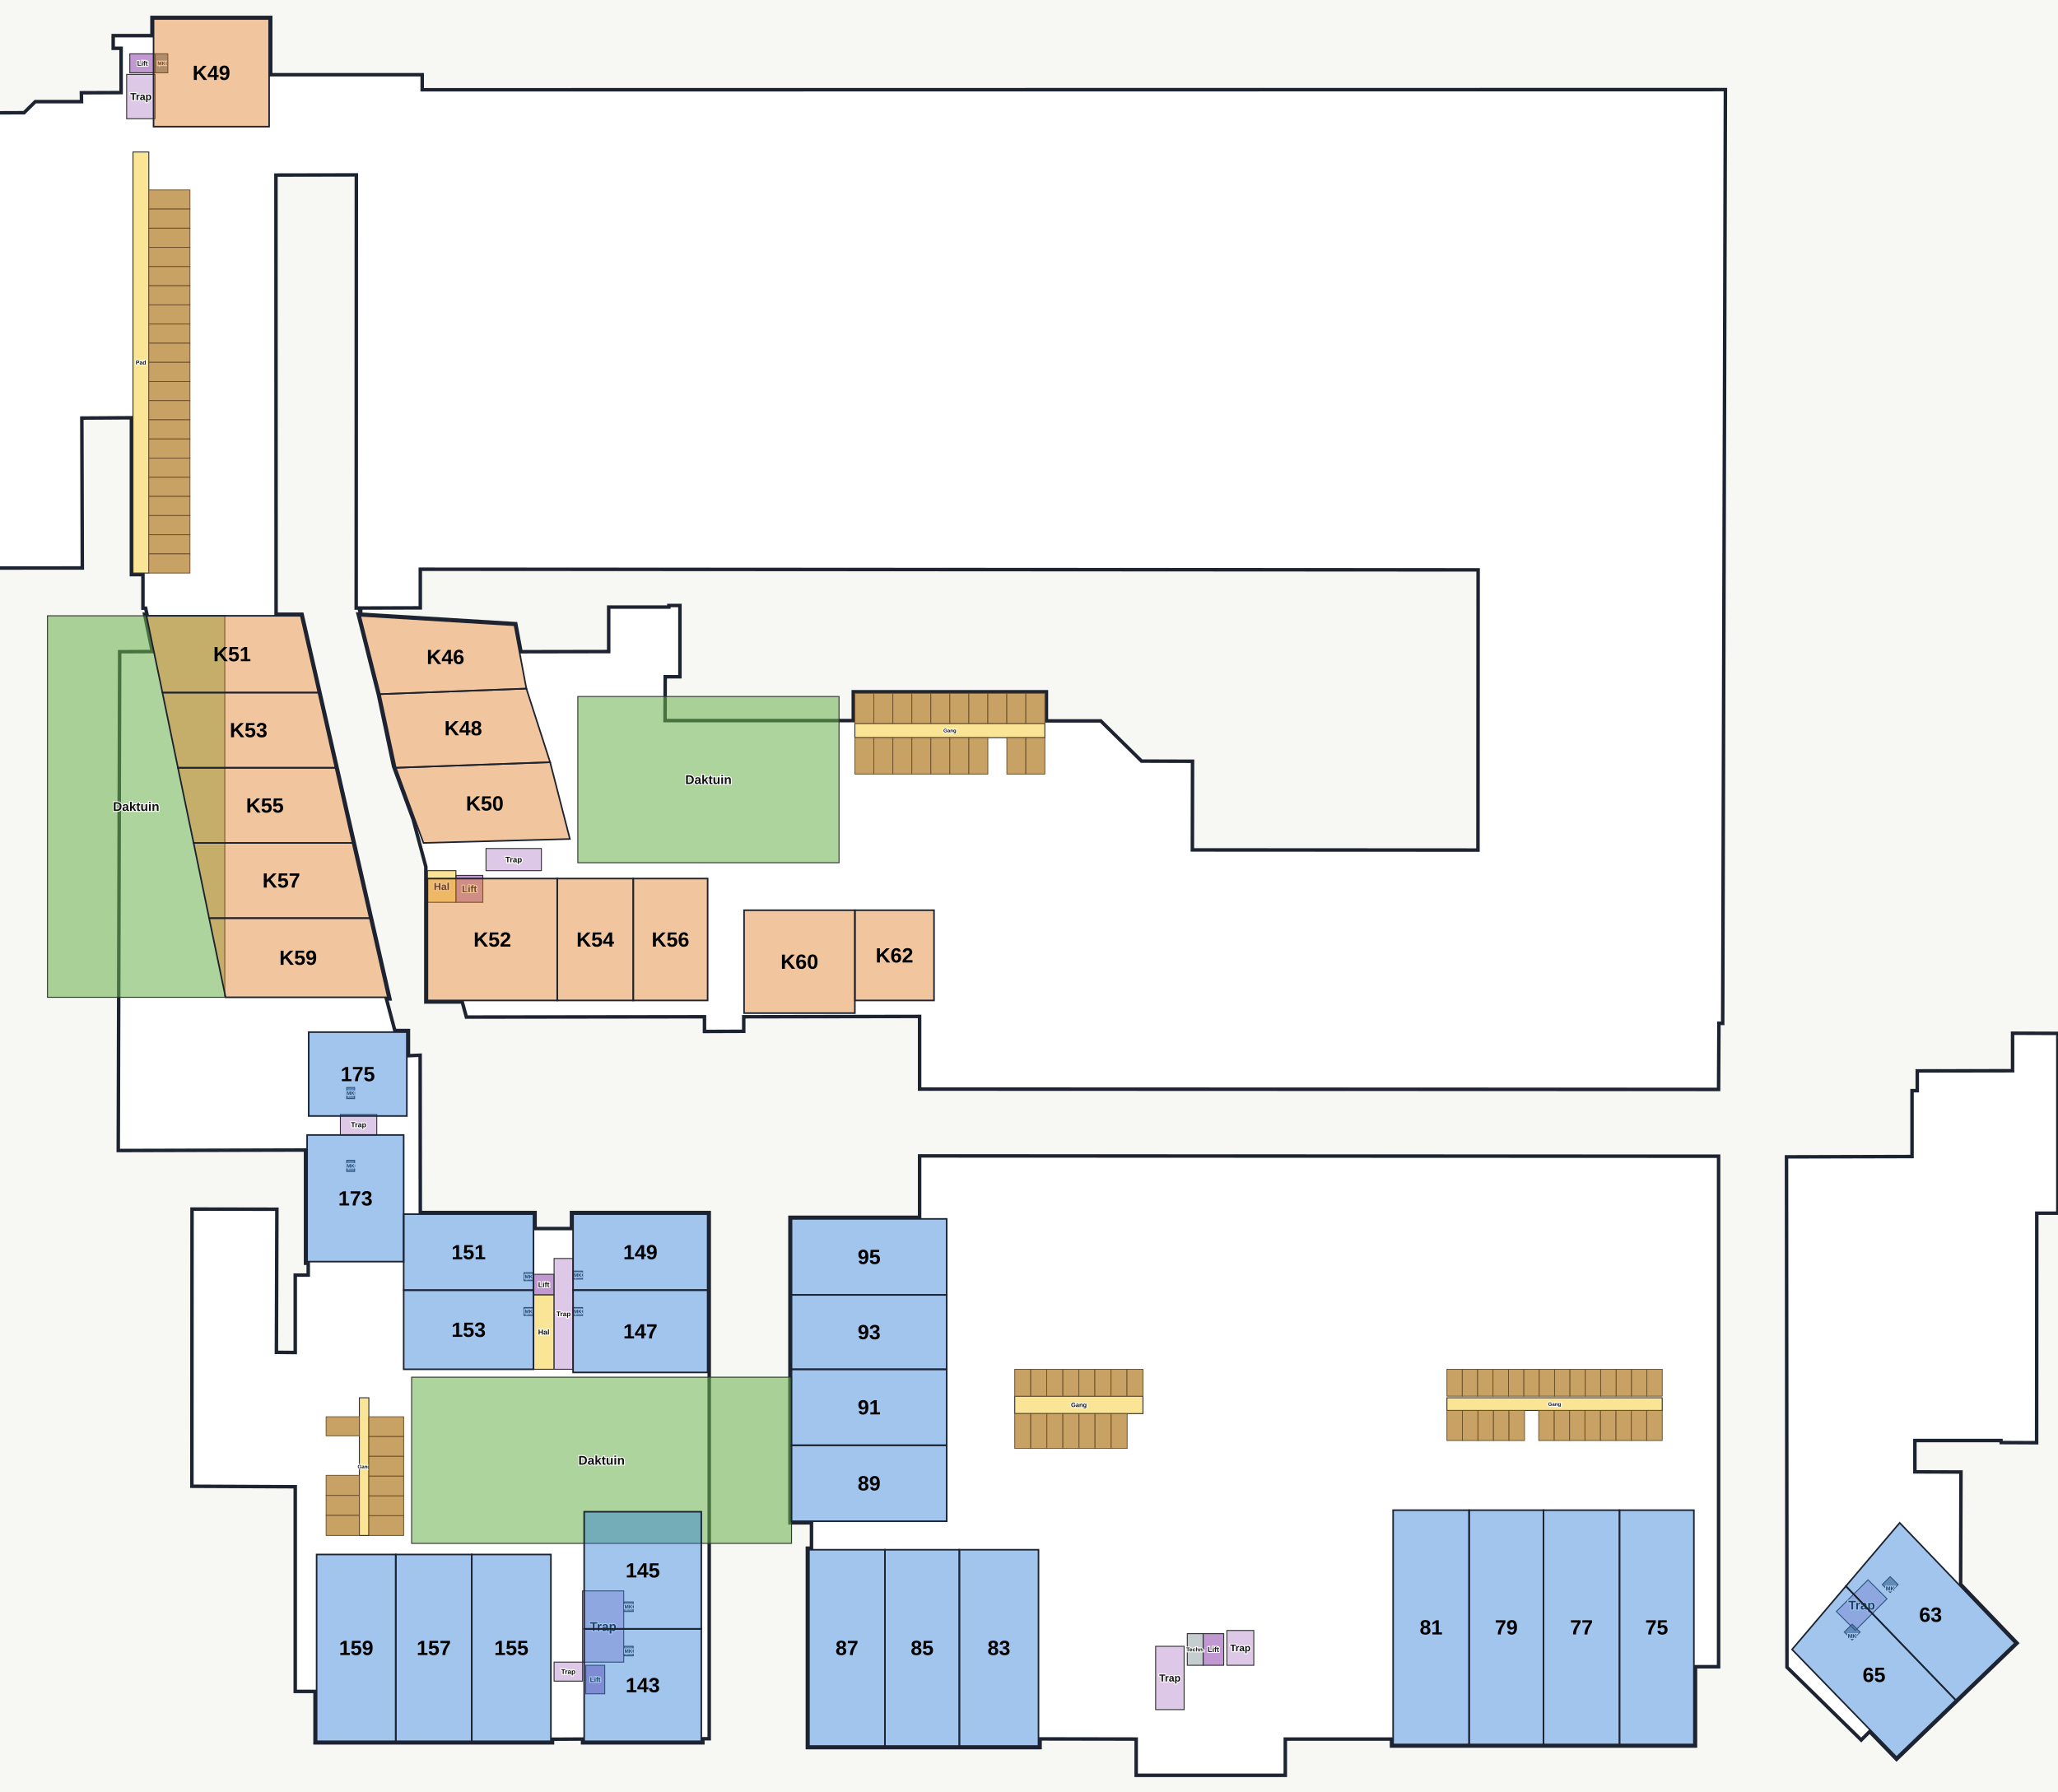
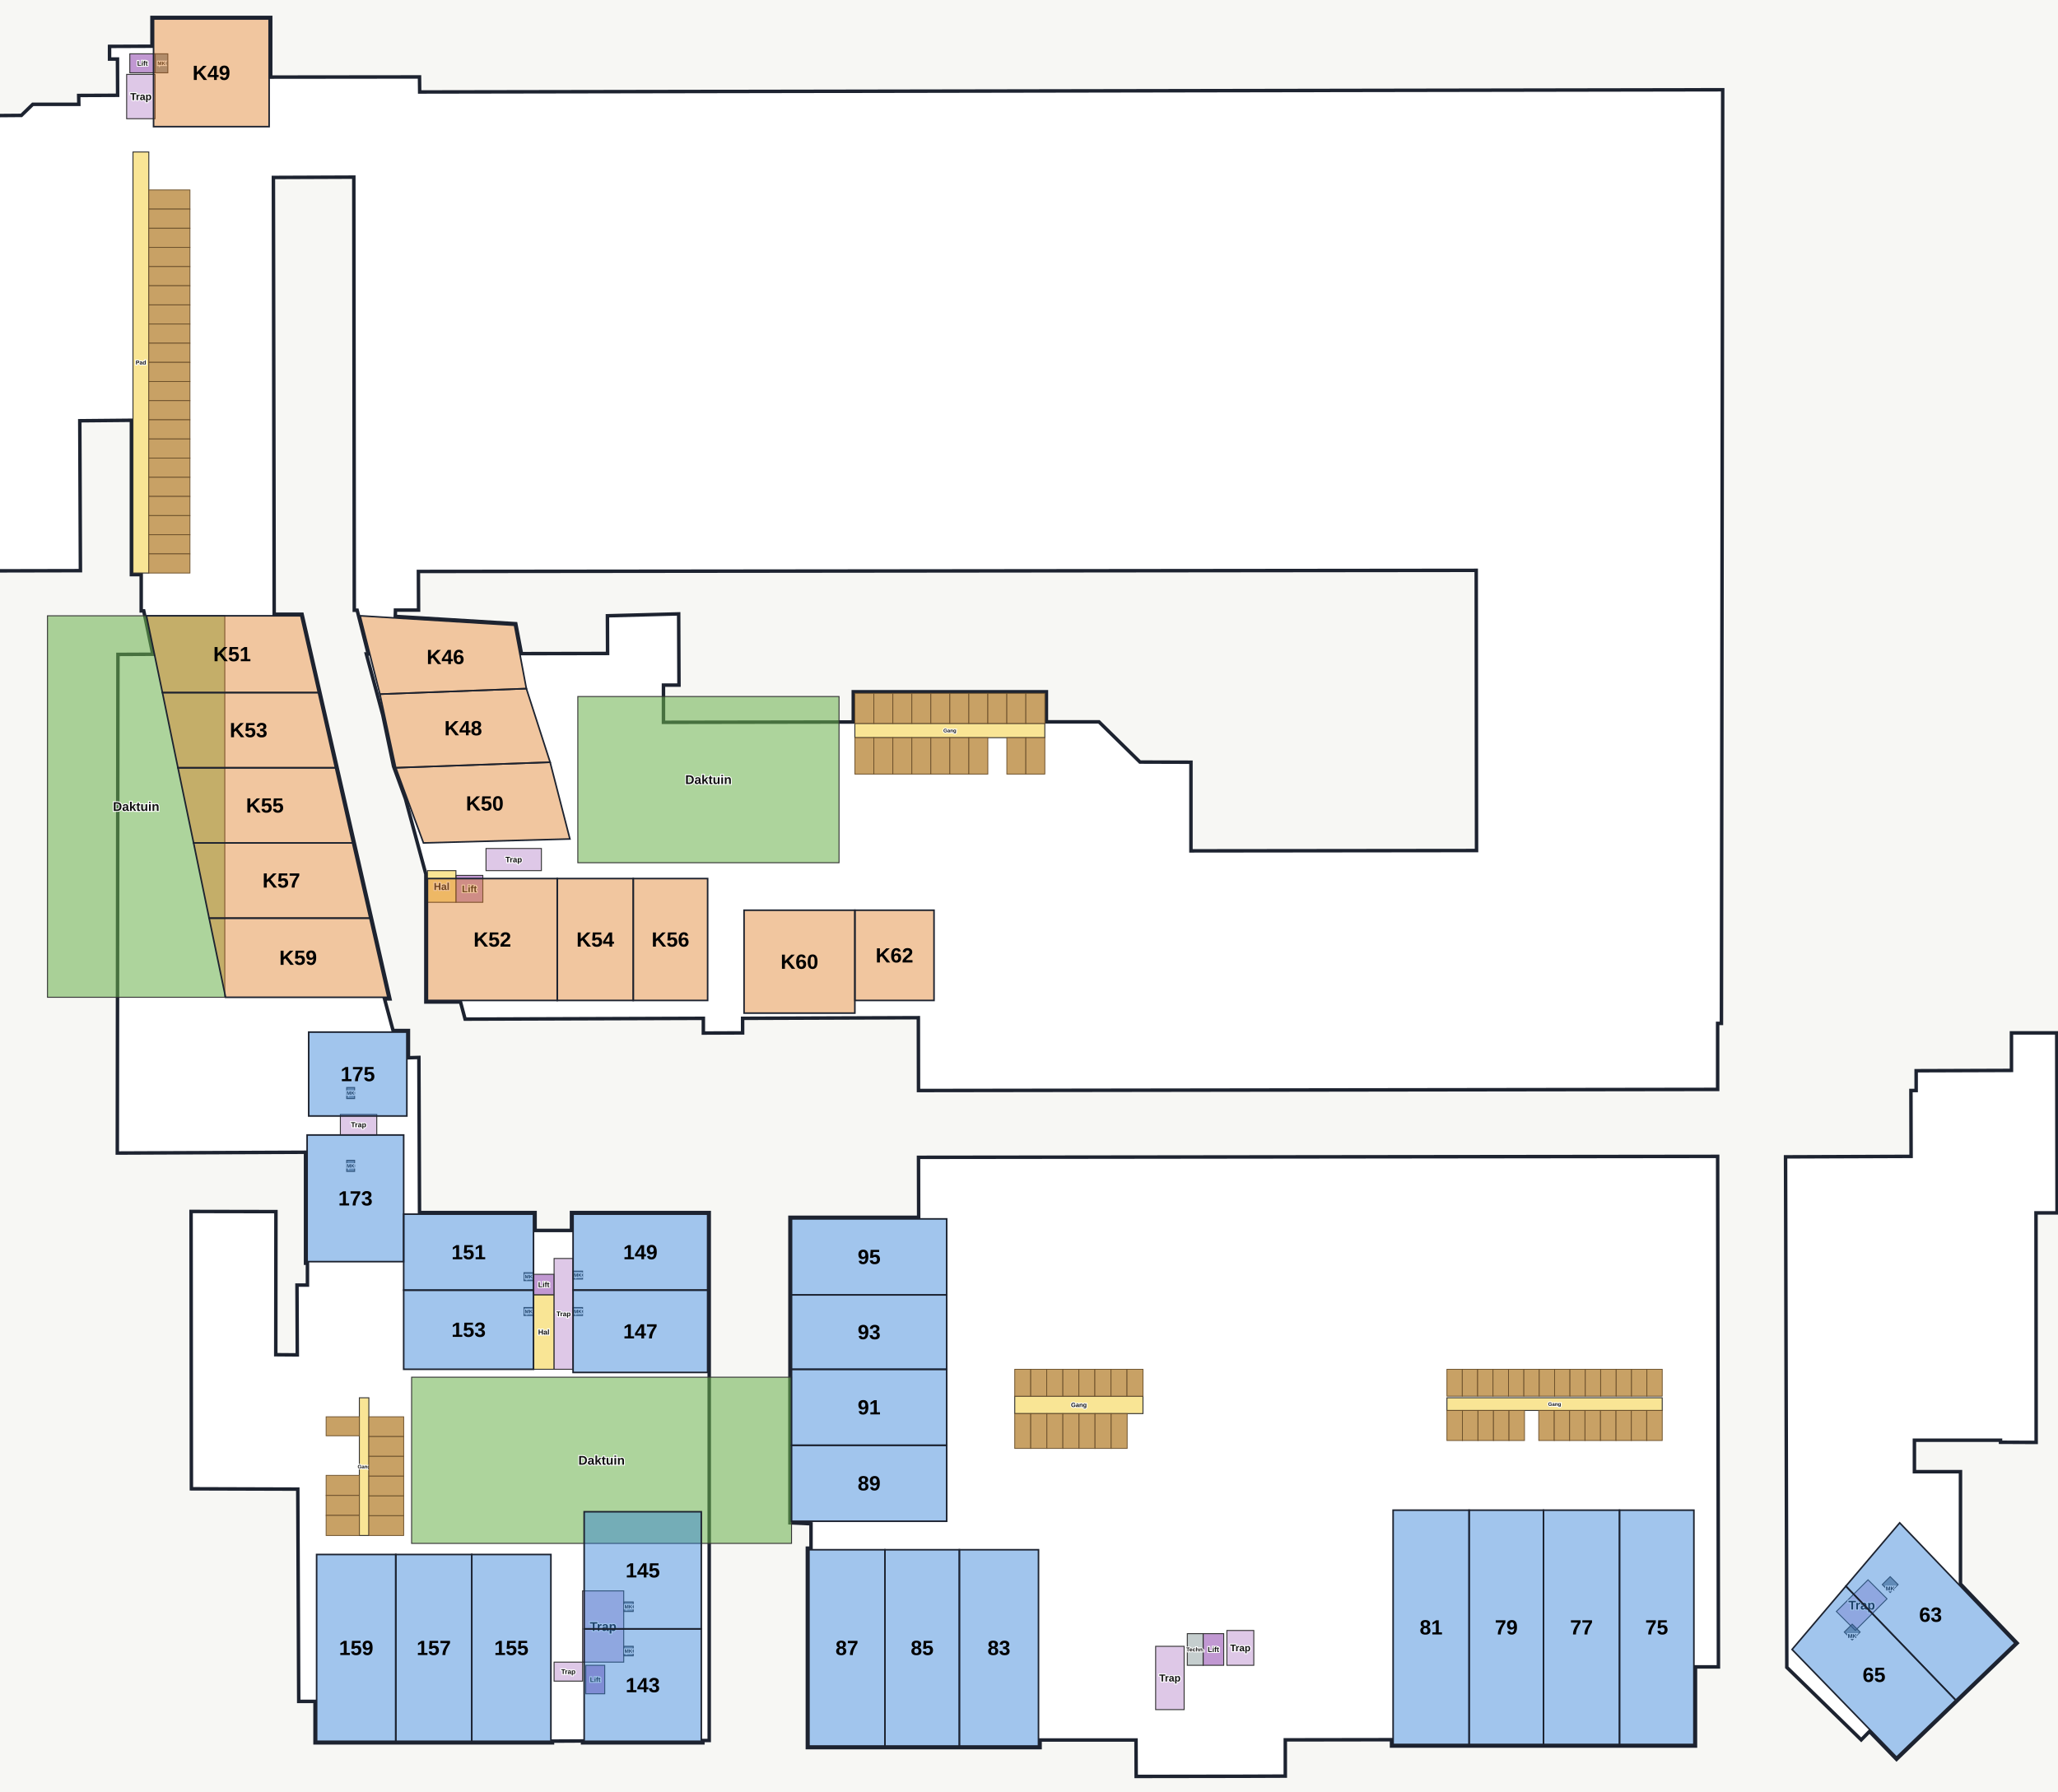
<svg xmlns="http://www.w3.org/2000/svg" viewBox="30 0 1300 1132" font-family="Arial,sans-serif">
  <rect x="30" y="0" width="1300" height="1132" fill="#f7f7f4" />
-   <path fill="#ffffff" stroke="#1d2330" stroke-width="2.2" fill-rule="evenodd" d="M1294.1,911.3 L1316.5,911.4 L1316.6,766.4 L1329.9,766.4 L1329.9,652.8 L1301.3,652.7 L1301.3,676.4 L1241.1,676.5 L1241.1,689.0 L1237.8,689.0 L1237.8,730.6 L1158.5,730.8 L1158.8,1053.2 L1205.7,1099.2 L1211.0,1093.9 L1228.0,1111.4 L1304.2,1038.0 L1268.5,1000.8 L1268.7,929.9 L1239.6,929.8 L1239.6,910.0 L1294.0,910.0Z M121.3,388.0 L126.2,411.6 L105.6,411.7 L104.7,726.8 L223.0,726.5 L223.0,798.0 L224.7,798.0 L224.7,805.5 L216.5,805.5 L216.5,854.4 L204.6,854.3 L204.9,763.9 L151.3,763.8 L151.2,938.9 L216.5,939.2 L216.5,1068.5 L229.0,1068.5 L229.0,1101.0 L379.0,1101.0 L379.0,1098.7 L398.0,1098.6 L398.0,1101.0 L474.0,1101.0 L474.0,1098.4 L478.0,1098.4 L478.0,766.0 L391.0,766.0 L391.0,776.1 L368.0,776.1 L368.0,766.0 L295.5,766.0 L295.4,666.6 L288.0,666.9 L288.0,651.0 L279.4,651.0 L274.1,631.0 L276.3,631.0 L220.8,388.0 L204.4,388.0 L204.3,110.6 L255.1,110.5 L255.0,384.1 L256.8,384.1 L257.8,388.0 L256.2,387.9 L269.0,438.7 L278.6,484.1 L291.0,517.7 L299.0,547.6 L299.0,633.0 L322.0,633.0 L324.6,642.5 L475.0,642.3 L475.0,651.6 L499.8,651.5 L499.8,642.3 L610.9,642.1 L610.9,688.0 L1115.6,688.2 L1115.8,646.4 L1118.2,646.5 L1119.9,56.6 L296.7,56.7 L296.7,47.2 L201.0,47.2 L201.0,11.0 L126.0,11.0 L126.0,22.5 L101.5,22.5 L101.5,30.5 L106.5,30.5 L106.5,58.5 L81.4,58.6 L81.5,64.2 L52.3,64.2 L45.2,71.2 L18.4,71.3 L-5.6,47.4 L-71.8,113.7 L-71.8,313.5 L-57.0,313.5 L-57.1,336.0 L-71.8,336.0 L-71.7,344.1 L-73.9,344.1 L-73.4,353.8 L-70.7,357.2 L-65.2,358.9 L82.0,358.8 L81.7,264.1 L113.0,263.9 L113.0,363.0 L120.3,363.0 L120.3,384.2 L122.0,384.2 L122.8,388.0Z M257.8,388.0 L257.9,384.1 L295.5,384.0 L295.5,359.6 L963.7,360.0 L963.6,537.0 L783.2,536.9 L783.3,480.9 L751.1,480.8 L725.3,455.4 L691.0,455.4 L691.0,437.0 L569.0,437.0 L569.0,455.2 L450.1,455.2 L450.2,427.5 L459.5,427.5 L459.5,382.5 L452.5,382.5 L452.5,383.5 L414.5,383.5 L414.5,411.6 L359.1,411.7 L355.8,394.0Z M529.0,962.0 L542.6,962.0 L542.6,978.0 L540.0,978.0 L540.0,1104.0 L687.0,1104.0 L687.0,1098.5 L747.7,1098.6 L747.7,1121.5 L841.9,1121.5 L841.9,1098.6 L909.0,1098.6 L909.0,1103.0 L1101.0,1103.0 L1101.0,1052.9 L1115.6,1052.9 L1115.6,730.4 L610.9,730.2 L610.9,769.0 L529.0,769.0Z" />
+   <path fill="#ffffff" stroke="#1d2330" stroke-width="2.2" fill-rule="evenodd" d="M1293.7,911.1 L1316.2,911.2 L1316.1,766.2 L1329.4,766.2 L1329.2,652.5 L1300.6,652.5 L1300.6,676.2 L1240.4,676.4 L1240.4,688.9 L1237.1,688.9 L1237.2,730.5 L1157.9,730.8 L1158.7,1053.3 L1205.7,1099.1 L1210.9,1093.8 L1228.0,1111.4 L1304.2,1038.0 L1268.4,1000.6 L1268.4,929.7 L1239.3,929.7 L1239.3,909.8 L1293.7,909.8Z M126.0,11.0 L126.0,29.2 L99.2,29.3 L99.2,37.3 L104.2,37.3 L104.3,60.2 L79.7,60.3 L79.8,65.9 L50.7,65.9 L43.5,72.9 L16.8,73.1 L-7.3,49.3 L-73.4,115.6 L-73.1,315.4 L-58.3,315.5 L-58.3,338.0 L-73.0,337.9 L-72.9,346.0 L-75.1,346.0 L-75.3,352.9 L-73.0,358.1 L-67.8,360.8 L80.8,360.5 L80.4,265.8 L113.0,265.5 L113.0,363.0 L119.2,363.0 L119.2,385.9 L120.8,385.9 L126.5,413.3 L104.5,413.4 L104.1,728.4 L223.0,727.9 L223.0,798.0 L224.2,798.0 L224.2,811.8 L217.6,811.8 L217.8,855.9 L204.2,855.8 L204.3,765.4 L150.7,765.3 L150.9,940.5 L218.1,940.7 L218.7,1074.8 L229.0,1074.8 L229.0,1101.0 L379.0,1101.0 L379.0,1099.9 L398.0,1099.8 L398.0,1101.0 L474.0,1101.0 L474.0,1099.5 L478.0,1099.5 L478.0,766.0 L391.0,766.0 L391.0,777.3 L368.0,777.3 L368.0,766.0 L295.0,766.0 L294.6,668.0 L288.0,668.2 L288.0,651.0 L278.3,651.0 L272.9,631.0 L276.3,631.0 L220.8,388.0 L203.2,388.0 L202.7,112.1 L253.5,111.9 L253.8,385.5 L255.6,385.5 L262.6,413.1 L261.4,413.1 L271.8,451.7 L278.6,484.1 L286.1,504.6 L299.0,552.2 L299.0,633.0 L320.9,633.0 L323.8,643.8 L474.3,643.3 L474.3,652.6 L499.1,652.5 L499.1,643.3 L610.1,642.9 L610.2,688.9 L1115.0,688.2 L1115.0,646.5 L1117.4,646.5 L1118.2,56.7 L295.1,58.1 L295.0,48.6 L201.0,48.7 L201.0,11.0Z M279.7,389.4 L279.8,385.4 L294.4,385.4 L294.3,361.0 L962.5,360.3 L962.7,537.3 L782.3,537.5 L782.3,481.5 L750.1,481.4 L724.2,456.0 L691.0,456.0 L691.0,437.0 L569.0,437.0 L569.0,456.1 L449.1,456.3 L449.1,432.8 L458.9,432.8 L458.7,387.8 L413.7,389.0 L413.8,412.8 L359.4,412.9 L355.8,394.0Z M529.0,962.0 L542.3,962.6 L542.3,978.0 L540.0,978.0 L540.0,1104.0 L687.0,1104.0 L687.0,1099.2 L747.6,1099.2 L747.7,1122.2 L815.5,1122.1 L841.9,1122.0 L841.9,1099.1 L909.0,1099.0 L909.0,1103.0 L1101.0,1103.0 L1101.0,1053.0 L1115.5,1053.0 L1115.0,730.5 L610.2,731.1 L610.3,769.0 L529.0,769.0Z" />
  <polygon id="1-K49-LIFT" points="112,34 128,34 128,46 112,46" fill="#8e44ad" fill-opacity="0.55" stroke="#333" stroke-width="0.6" />
  <text x="120.0" y="40.0" font-size="4.3" font-weight="700" text-anchor="middle" dominant-baseline="central" fill="#111" stroke="#fff" stroke-width="1.2" paint-order="stroke">Lift</text>
  <polygon id="1-K49-MK" points="128,34 136,34 136,46 128,46" fill="#2c3e50" fill-opacity="0.55" stroke="#333" stroke-width="0.6" />
  <text x="132.0" y="40.0" font-size="3.2" font-weight="700" text-anchor="middle" dominant-baseline="central" fill="#111" stroke="#fff" stroke-width="1.2" paint-order="stroke">MK</text>
  <polygon id="1-K49-TRAP" points="110,47 128,47 128,75 110,75" fill="#c39bd3" fill-opacity="0.55" stroke="#333" stroke-width="0.6" />
  <text x="119.0" y="61.0" font-size="6.4" font-weight="700" text-anchor="middle" dominant-baseline="central" fill="#111" stroke="#fff" stroke-width="1.2" paint-order="stroke">Trap</text>
  <polygon id="1-PAD-A" points="114,96 124,96 124,362 114,362" fill="#f4d03f" fill-opacity="0.55" stroke="#333" stroke-width="0.6" />
  <text x="119.0" y="229.0" font-size="3.6" font-weight="700" text-anchor="middle" dominant-baseline="central" fill="#111" stroke="#fff" stroke-width="1.2" paint-order="stroke">Pad</text>
  <polygon id="1-215-LIFT" points="318,553 335,553 335,570 318,570" fill="#8e44ad" fill-opacity="0.55" stroke="#333" stroke-width="0.6" />
  <text x="326.5" y="561.5" font-size="6.1" font-weight="700" text-anchor="middle" dominant-baseline="central" fill="#111" stroke="#fff" stroke-width="1.2" paint-order="stroke">Lift</text>
  <polygon id="1-215-HAL" points="300,550 318,550 318,570 300,570" fill="#f4d03f" fill-opacity="0.55" stroke="#333" stroke-width="0.6" />
  <text x="309.0" y="560.0" font-size="6.4" font-weight="700" text-anchor="middle" dominant-baseline="central" fill="#111" stroke="#fff" stroke-width="1.2" paint-order="stroke">Hal</text>
  <polygon id="1-215-TRAP" points="337,536 372,536 372,550 337,550" fill="#c39bd3" fill-opacity="0.55" stroke="#333" stroke-width="0.6" />
  <text x="354.5" y="543.0" font-size="5.0" font-weight="700" text-anchor="middle" dominant-baseline="central" fill="#111" stroke="#fff" stroke-width="1.2" paint-order="stroke">Trap</text>
  <polygon id="1-190-LIFT" points="367,805 380,805 380,818 367,818" fill="#8e44ad" fill-opacity="0.55" stroke="#333" stroke-width="0.6" />
  <text x="373.5" y="811.5" font-size="4.6" font-weight="700" text-anchor="middle" dominant-baseline="central" fill="#111" stroke="#fff" stroke-width="1.2" paint-order="stroke">Lift</text>
  <polygon id="1-190-HAL" points="367,818 380,818 380,865 367,865" fill="#f4d03f" fill-opacity="0.55" stroke="#333" stroke-width="0.6" />
  <text x="373.5" y="841.5" font-size="4.6" font-weight="700" text-anchor="middle" dominant-baseline="central" fill="#111" stroke="#fff" stroke-width="1.2" paint-order="stroke">Hal</text>
  <polygon id="1-190-TRAP" points="380,795 392,795 392,865 380,865" fill="#c39bd3" fill-opacity="0.55" stroke="#333" stroke-width="0.6" />
  <text x="386.0" y="830.0" font-size="4.3" font-weight="700" text-anchor="middle" dominant-baseline="central" fill="#111" stroke="#fff" stroke-width="1.2" paint-order="stroke">Trap</text>
  <polygon id="1-190-MK1" points="361,804 367,804 367,809 361,809" fill="#2c3e50" fill-opacity="0.55" stroke="#333" stroke-width="0.6" />
  <text x="364.0" y="806.5" font-size="3.2" font-weight="700" text-anchor="middle" dominant-baseline="central" fill="#111" stroke="#fff" stroke-width="1.2" paint-order="stroke">MK</text>
  <polygon id="1-190-MK2" points="361,826 367,826 367,831 361,831" fill="#2c3e50" fill-opacity="0.55" stroke="#333" stroke-width="0.6" />
  <text x="364.0" y="828.5" font-size="3.2" font-weight="700" text-anchor="middle" dominant-baseline="central" fill="#111" stroke="#fff" stroke-width="1.2" paint-order="stroke">MK</text>
  <polygon id="1-190-MK3" points="392,803 398,803 398,808 392,808" fill="#2c3e50" fill-opacity="0.55" stroke="#333" stroke-width="0.6" />
  <text x="395.0" y="805.5" font-size="3.2" font-weight="700" text-anchor="middle" dominant-baseline="central" fill="#111" stroke="#fff" stroke-width="1.2" paint-order="stroke">MK</text>
  <polygon id="1-190-MK4" points="392,826 398,826 398,831 392,831" fill="#2c3e50" fill-opacity="0.55" stroke="#333" stroke-width="0.6" />
  <text x="395.0" y="828.5" font-size="3.2" font-weight="700" text-anchor="middle" dominant-baseline="central" fill="#111" stroke="#fff" stroke-width="1.2" paint-order="stroke">MK</text>
  <polygon id="1-198-TRAP1" points="398,1005 424,1005 424,1050 398,1050" fill="#c39bd3" fill-opacity="0.55" stroke="#333" stroke-width="0.6" />
  <text x="411.0" y="1027.5" font-size="8.0" font-weight="700" text-anchor="middle" dominant-baseline="central" fill="#111" stroke="#fff" stroke-width="1.2" paint-order="stroke">Trap</text>
  <polygon id="1-198-TRAP2" points="380,1050 398,1050 398,1062 380,1062" fill="#c39bd3" fill-opacity="0.55" stroke="#333" stroke-width="0.6" />
  <text x="389.0" y="1056.0" font-size="4.3" font-weight="700" text-anchor="middle" dominant-baseline="central" fill="#111" stroke="#fff" stroke-width="1.2" paint-order="stroke">Trap</text>
  <polygon id="1-198-LIFT" points="400,1052 412,1052 412,1070 400,1070" fill="#8e44ad" fill-opacity="0.55" stroke="#333" stroke-width="0.6" />
  <text x="406.0" y="1061.0" font-size="4.3" font-weight="700" text-anchor="middle" dominant-baseline="central" fill="#111" stroke="#fff" stroke-width="1.2" paint-order="stroke">Lift</text>
  <polygon id="1-198-MK1" points="424,1012 430,1012 430,1018 424,1018" fill="#2c3e50" fill-opacity="0.55" stroke="#333" stroke-width="0.6" />
  <text x="427.0" y="1015.0" font-size="3.2" font-weight="700" text-anchor="middle" dominant-baseline="central" fill="#111" stroke="#fff" stroke-width="1.2" paint-order="stroke">MK</text>
  <polygon id="1-198-MK2" points="424,1040 430,1040 430,1046 424,1046" fill="#2c3e50" fill-opacity="0.55" stroke="#333" stroke-width="0.6" />
  <text x="427.0" y="1043.0" font-size="3.2" font-weight="700" text-anchor="middle" dominant-baseline="central" fill="#111" stroke="#fff" stroke-width="1.2" paint-order="stroke">MK</text>
  <polygon id="1-OOST-LIFT" points="790,1032 803,1032 803,1052 790,1052" fill="#8e44ad" fill-opacity="0.55" stroke="#333" stroke-width="0.6" />
  <text x="796.5" y="1042.0" font-size="4.6" font-weight="700" text-anchor="middle" dominant-baseline="central" fill="#111" stroke="#fff" stroke-width="1.2" paint-order="stroke">Lift</text>
  <polygon id="1-OOST-SCH" points="780,1032 790,1032 790,1052 780,1052" fill="#95a5a6" fill-opacity="0.55" stroke="#333" stroke-width="0.6" />
  <text x="785.0" y="1042.0" font-size="3.6" font-weight="700" text-anchor="middle" dominant-baseline="central" fill="#111" stroke="#fff" stroke-width="1.2" paint-order="stroke">Techn.</text>
  <polygon id="1-OOST-TRAP1" points="805,1030 822,1030 822,1052 805,1052" fill="#c39bd3" fill-opacity="0.55" stroke="#333" stroke-width="0.6" />
  <text x="813.5" y="1041.0" font-size="6.1" font-weight="700" text-anchor="middle" dominant-baseline="central" fill="#111" stroke="#fff" stroke-width="1.2" paint-order="stroke">Trap</text>
  <polygon id="1-OOST-TRAP2" points="760,1040 778,1040 778,1080 760,1080" fill="#c39bd3" fill-opacity="0.55" stroke="#333" stroke-width="0.6" />
  <text x="769.0" y="1060.0" font-size="6.4" font-weight="700" text-anchor="middle" dominant-baseline="central" fill="#111" stroke="#fff" stroke-width="1.2" paint-order="stroke">Trap</text>
  <polygon id="1-182-TRAP" points="245,704 268,704 268,717 245,717" fill="#c39bd3" fill-opacity="0.55" stroke="#333" stroke-width="0.6" />
  <text x="256.5" y="710.5" font-size="4.6" font-weight="700" text-anchor="middle" dominant-baseline="central" fill="#111" stroke="#fff" stroke-width="1.2" paint-order="stroke">Trap</text>
  <polygon id="1-182-MK1" points="249,687 254,687 254,694 249,694" fill="#2c3e50" fill-opacity="0.55" stroke="#333" stroke-width="0.6" />
  <text x="251.5" y="690.5" font-size="3.2" font-weight="700" text-anchor="middle" dominant-baseline="central" fill="#111" stroke="#fff" stroke-width="1.2" paint-order="stroke">MK</text>
  <polygon id="1-182-MK2" points="249,733 254,733 254,740 249,740" fill="#2c3e50" fill-opacity="0.55" stroke="#333" stroke-width="0.6" />
  <text x="251.5" y="736.5" font-size="3.2" font-weight="700" text-anchor="middle" dominant-baseline="central" fill="#111" stroke="#fff" stroke-width="1.2" paint-order="stroke">MK</text>
  <polygon id="1-260-TRAP" points="1190,1018 1210,998 1222,1010 1202,1030" fill="#c39bd3" fill-opacity="0.55" stroke="#333" stroke-width="0.6" />
  <text x="1206.0" y="1014.0" font-size="8.0" font-weight="700" text-anchor="middle" dominant-baseline="central" fill="#111" stroke="#fff" stroke-width="1.2" paint-order="stroke">Trap</text>
  <polygon id="1-260-MK1" points="1219,1001 1224,996 1229,1001 1224,1006" fill="#2c3e50" fill-opacity="0.55" stroke="#333" stroke-width="0.6" />
  <text x="1224.0" y="1003.5" font-size="3.6" font-weight="700" text-anchor="middle" dominant-baseline="central" fill="#111" stroke="#fff" stroke-width="1.2" paint-order="stroke">MK</text>
  <polygon id="1-260-MK2" points="1195,1031 1200,1026 1205,1031 1200,1036" fill="#2c3e50" fill-opacity="0.55" stroke="#333" stroke-width="0.6" />
  <text x="1200.0" y="1033.5" font-size="3.6" font-weight="700" text-anchor="middle" dominant-baseline="central" fill="#111" stroke="#fff" stroke-width="1.2" paint-order="stroke">MK</text>
  <polygon id="1-DAK-W" points="60,389 172,389 172,630 60,630" fill="#6ab04c" fill-opacity="0.55" stroke="#333" stroke-width="0.6" />
  <text x="116.0" y="509.5" font-size="8.0" font-weight="700" text-anchor="middle" dominant-baseline="central" fill="#111" stroke="#fff" stroke-width="1.2" paint-order="stroke">Daktuin</text>
  <polygon id="1-DAK-M" points="290,870 530,870 530,975 290,975" fill="#6ab04c" fill-opacity="0.55" stroke="#333" stroke-width="0.6" />
  <text x="410.0" y="922.5" font-size="8.0" font-weight="700" text-anchor="middle" dominant-baseline="central" fill="#111" stroke="#fff" stroke-width="1.2" paint-order="stroke">Daktuin</text>
  <polygon id="1-DAK-N" points="395,440 560,440 560,545 395,545" fill="#6ab04c" fill-opacity="0.55" stroke="#333" stroke-width="0.6" />
  <text x="477.5" y="492.5" font-size="8.0" font-weight="700" text-anchor="middle" dominant-baseline="central" fill="#111" stroke="#fff" stroke-width="1.2" paint-order="stroke">Daktuin</text>
  <polygon id="1-GANG-C" points="570,457 690,457 690,466 570,466" fill="#f4d03f" fill-opacity="0.55" stroke="#333" stroke-width="0.6" />
  <text x="630.0" y="461.5" font-size="3.2" font-weight="700" text-anchor="middle" dominant-baseline="central" fill="#111" stroke="#fff" stroke-width="1.2" paint-order="stroke">Gang</text>
  <polygon id="1-GANG-D" points="671,882 752,882 752,893 671,893" fill="#f4d03f" fill-opacity="0.55" stroke="#333" stroke-width="0.6" />
  <text x="711.5" y="887.5" font-size="3.9" font-weight="700" text-anchor="middle" dominant-baseline="central" fill="#111" stroke="#fff" stroke-width="1.2" paint-order="stroke">Gang</text>
  <polygon id="1-GANG-E" points="944,883 1080,883 1080,891 944,891" fill="#f4d03f" fill-opacity="0.55" stroke="#333" stroke-width="0.6" />
  <text x="1012.0" y="887.0" font-size="3.2" font-weight="700" text-anchor="middle" dominant-baseline="central" fill="#111" stroke="#fff" stroke-width="1.2" paint-order="stroke">Gang</text>
  <polygon id="1-GANG-B" points="257,883 263,883 263,970 257,970" fill="#f4d03f" fill-opacity="0.55" stroke="#333" stroke-width="0.6" />
  <text x="260.0" y="926.5" font-size="3.2" font-weight="700" text-anchor="middle" dominant-baseline="central" fill="#111" stroke="#fff" stroke-width="1.2" paint-order="stroke">Gang</text>
  <polygon id="BRG-295" points="124,120.0 150,120.0 150,132.1 124,132.1" fill="#c8a165" stroke="#6b4f2a" stroke-width="0.5" />
  <polygon id="BRG-294" points="124,132.1 150,132.1 150,144.2 124,144.2" fill="#c8a165" stroke="#6b4f2a" stroke-width="0.5" />
  <polygon id="BRG-293" points="124,144.2 150,144.2 150,156.3 124,156.3" fill="#c8a165" stroke="#6b4f2a" stroke-width="0.5" />
  <polygon id="BRG-292" points="124,156.3 150,156.3 150,168.4 124,168.4" fill="#c8a165" stroke="#6b4f2a" stroke-width="0.5" />
  <polygon id="BRG-291" points="124,168.4 150,168.4 150,180.5 124,180.5" fill="#c8a165" stroke="#6b4f2a" stroke-width="0.5" />
  <polygon id="BRG-290" points="124,180.5 150,180.5 150,192.6 124,192.6" fill="#c8a165" stroke="#6b4f2a" stroke-width="0.5" />
  <polygon id="BRG-289" points="124,192.6 150,192.6 150,204.7 124,204.7" fill="#c8a165" stroke="#6b4f2a" stroke-width="0.5" />
  <polygon id="BRG-288" points="124,204.7 150,204.7 150,216.8 124,216.8" fill="#c8a165" stroke="#6b4f2a" stroke-width="0.5" />
  <polygon id="BRG-287" points="124,216.8 150,216.8 150,228.9 124,228.9" fill="#c8a165" stroke="#6b4f2a" stroke-width="0.5" />
  <polygon id="BRG-286" points="124,228.9 150,228.9 150,241.0 124,241.0" fill="#c8a165" stroke="#6b4f2a" stroke-width="0.5" />
  <polygon id="BRG-285" points="124,241.0 150,241.0 150,253.1 124,253.1" fill="#c8a165" stroke="#6b4f2a" stroke-width="0.5" />
  <polygon id="BRG-284" points="124,253.1 150,253.1 150,265.2 124,265.2" fill="#c8a165" stroke="#6b4f2a" stroke-width="0.5" />
  <polygon id="BRG-283" points="124,265.2 150,265.2 150,277.3 124,277.3" fill="#c8a165" stroke="#6b4f2a" stroke-width="0.5" />
  <polygon id="BRG-282" points="124,277.3 150,277.3 150,289.4 124,289.4" fill="#c8a165" stroke="#6b4f2a" stroke-width="0.5" />
  <polygon id="BRG-281" points="124,289.4 150,289.4 150,301.5 124,301.5" fill="#c8a165" stroke="#6b4f2a" stroke-width="0.5" />
  <polygon id="BRG-280" points="124,301.5 150,301.5 150,313.6 124,313.6" fill="#c8a165" stroke="#6b4f2a" stroke-width="0.5" />
  <polygon id="BRG-279" points="124,313.6 150,313.6 150,325.7 124,325.7" fill="#c8a165" stroke="#6b4f2a" stroke-width="0.5" />
  <polygon id="BRG-278" points="124,325.7 150,325.7 150,337.8 124,337.8" fill="#c8a165" stroke="#6b4f2a" stroke-width="0.5" />
  <polygon id="BRG-277" points="124,337.8 150,337.8 150,349.9 124,349.9" fill="#c8a165" stroke="#6b4f2a" stroke-width="0.5" />
  <polygon id="BRG-276" points="124,349.9 150,349.9 150,362.0 124,362.0" fill="#c8a165" stroke="#6b4f2a" stroke-width="0.5" />
  <polygon id="BRG-269" points="236,895.0 257,895.0 257,907.0 236,907.0" fill="#c8a165" stroke="#6b4f2a" stroke-width="0.5" />
  <polygon id="BRG-268" points="236,932.0 257,932.0 257,944.7 236,944.7" fill="#c8a165" stroke="#6b4f2a" stroke-width="0.5" />
  <polygon id="BRG-267" points="236,944.7 257,944.7 257,957.3 236,957.3" fill="#c8a165" stroke="#6b4f2a" stroke-width="0.5" />
  <polygon id="BRG-266" points="236,957.3 257,957.3 257,970.0 236,970.0" fill="#c8a165" stroke="#6b4f2a" stroke-width="0.5" />
  <polygon id="BRG-275" points="263,895.0 285,895.0 285,907.5 263,907.5" fill="#c8a165" stroke="#6b4f2a" stroke-width="0.5" />
  <polygon id="BRG-274" points="263,907.5 285,907.5 285,920.0 263,920.0" fill="#c8a165" stroke="#6b4f2a" stroke-width="0.5" />
  <polygon id="BRG-273" points="263,920.0 285,920.0 285,932.5 263,932.5" fill="#c8a165" stroke="#6b4f2a" stroke-width="0.5" />
  <polygon id="BRG-272" points="263,932.5 285,932.5 285,945.0 263,945.0" fill="#c8a165" stroke="#6b4f2a" stroke-width="0.5" />
  <polygon id="BRG-271" points="263,945.0 285,945.0 285,957.5 263,957.5" fill="#c8a165" stroke="#6b4f2a" stroke-width="0.5" />
  <polygon id="BRG-270" points="263,957.5 285,957.5 285,970.0 263,970.0" fill="#c8a165" stroke="#6b4f2a" stroke-width="0.5" />
  <polygon id="BRG-305" points="570.0,438 582.0,438 582.0,457 570.0,457" fill="#c8a165" stroke="#6b4f2a" stroke-width="0.5" />
  <polygon id="BRG-296" points="582.0,438 594.0,438 594.0,457 582.0,457" fill="#c8a165" stroke="#6b4f2a" stroke-width="0.5" />
  <polygon id="BRG-297" points="594.0,438 606.0,438 606.0,457 594.0,457" fill="#c8a165" stroke="#6b4f2a" stroke-width="0.5" />
  <polygon id="BRG-298" points="606.0,438 618.0,438 618.0,457 606.0,457" fill="#c8a165" stroke="#6b4f2a" stroke-width="0.5" />
  <polygon id="BRG-299" points="618.0,438 630.0,438 630.0,457 618.0,457" fill="#c8a165" stroke="#6b4f2a" stroke-width="0.5" />
  <polygon id="BRG-300" points="630.0,438 642.0,438 642.0,457 630.0,457" fill="#c8a165" stroke="#6b4f2a" stroke-width="0.5" />
  <polygon id="BRG-301" points="642.0,438 654.0,438 654.0,457 642.0,457" fill="#c8a165" stroke="#6b4f2a" stroke-width="0.5" />
  <polygon id="BRG-302" points="654.0,438 666.0,438 666.0,457 654.0,457" fill="#c8a165" stroke="#6b4f2a" stroke-width="0.5" />
  <polygon id="BRG-303" points="666.0,438 678.0,438 678.0,457 666.0,457" fill="#c8a165" stroke="#6b4f2a" stroke-width="0.5" />
  <polygon id="BRG-304" points="678.0,438 690.0,438 690.0,457 678.0,457" fill="#c8a165" stroke="#6b4f2a" stroke-width="0.5" />
  <polygon id="BRG-314" points="570.0,466 582.0,466 582.0,489 570.0,489" fill="#c8a165" stroke="#6b4f2a" stroke-width="0.5" />
  <polygon id="BRG-306" points="582.0,466 594.0,466 594.0,489 582.0,489" fill="#c8a165" stroke="#6b4f2a" stroke-width="0.5" />
  <polygon id="BRG-307" points="594.0,466 606.0,466 606.0,489 594.0,489" fill="#c8a165" stroke="#6b4f2a" stroke-width="0.5" />
  <polygon id="BRG-308" points="606.0,466 618.0,466 618.0,489 606.0,489" fill="#c8a165" stroke="#6b4f2a" stroke-width="0.5" />
  <polygon id="BRG-309" points="618.0,466 630.0,466 630.0,489 618.0,489" fill="#c8a165" stroke="#6b4f2a" stroke-width="0.5" />
  <polygon id="BRG-310" points="630.0,466 642.0,466 642.0,489 630.0,489" fill="#c8a165" stroke="#6b4f2a" stroke-width="0.5" />
  <polygon id="BRG-311" points="642.0,466 654.0,466 654.0,489 642.0,489" fill="#c8a165" stroke="#6b4f2a" stroke-width="0.5" />
  <polygon id="BRG-312" points="666.0,466 678.0,466 678.0,489 666.0,489" fill="#c8a165" stroke="#6b4f2a" stroke-width="0.5" />
  <polygon id="BRG-313" points="678.0,466 690.0,466 690.0,489 678.0,489" fill="#c8a165" stroke="#6b4f2a" stroke-width="0.5" />
  <polygon id="BRG-322" points="671.0,865 681.1,865 681.1,882 671.0,882" fill="#c8a165" stroke="#6b4f2a" stroke-width="0.5" />
  <polygon id="BRG-323" points="681.1,865 691.2,865 691.2,882 681.1,882" fill="#c8a165" stroke="#6b4f2a" stroke-width="0.5" />
  <polygon id="BRG-324" points="691.2,865 701.4,865 701.4,882 691.2,882" fill="#c8a165" stroke="#6b4f2a" stroke-width="0.5" />
  <polygon id="BRG-325" points="701.4,865 711.5,865 711.5,882 701.4,882" fill="#c8a165" stroke="#6b4f2a" stroke-width="0.5" />
  <polygon id="BRG-326" points="711.5,865 721.6,865 721.6,882 711.5,882" fill="#c8a165" stroke="#6b4f2a" stroke-width="0.5" />
  <polygon id="BRG-327" points="721.6,865 731.8,865 731.8,882 721.6,882" fill="#c8a165" stroke="#6b4f2a" stroke-width="0.5" />
  <polygon id="BRG-328" points="731.8,865 741.9,865 741.9,882 731.8,882" fill="#c8a165" stroke="#6b4f2a" stroke-width="0.5" />
  <polygon id="BRG-329" points="741.9,865 752.0,865 752.0,882 741.9,882" fill="#c8a165" stroke="#6b4f2a" stroke-width="0.5" />
  <polygon id="BRG-315" points="671.0,893 681.1,893 681.1,915 671.0,915" fill="#c8a165" stroke="#6b4f2a" stroke-width="0.5" />
  <polygon id="BRG-316" points="681.1,893 691.3,893 691.3,915 681.1,915" fill="#c8a165" stroke="#6b4f2a" stroke-width="0.5" />
  <polygon id="BRG-317" points="691.3,893 701.4,893 701.4,915 691.3,915" fill="#c8a165" stroke="#6b4f2a" stroke-width="0.5" />
  <polygon id="BRG-318" points="701.4,893 711.6,893 711.6,915 701.4,915" fill="#c8a165" stroke="#6b4f2a" stroke-width="0.5" />
  <polygon id="BRG-319" points="711.6,893 721.7,893 721.7,915 711.6,915" fill="#c8a165" stroke="#6b4f2a" stroke-width="0.5" />
  <polygon id="BRG-320" points="721.7,893 731.9,893 731.9,915 721.7,915" fill="#c8a165" stroke="#6b4f2a" stroke-width="0.5" />
  <polygon id="BRG-321" points="731.9,893 742.0,893 742.0,915 731.9,915" fill="#c8a165" stroke="#6b4f2a" stroke-width="0.5" />
  <polygon id="BRG-343" points="944.0,865 953.7,865 953.7,882 944.0,882" fill="#c8a165" stroke="#6b4f2a" stroke-width="0.5" />
  <polygon id="BRG-344" points="953.7,865 963.4,865 963.4,882 953.7,882" fill="#c8a165" stroke="#6b4f2a" stroke-width="0.5" />
  <polygon id="BRG-345" points="963.4,865 973.1,865 973.1,882 963.4,882" fill="#c8a165" stroke="#6b4f2a" stroke-width="0.5" />
  <polygon id="BRG-346" points="973.1,865 982.9,865 982.9,882 973.1,882" fill="#c8a165" stroke="#6b4f2a" stroke-width="0.5" />
  <polygon id="BRG-347" points="982.9,865 992.6,865 992.6,882 982.9,882" fill="#c8a165" stroke="#6b4f2a" stroke-width="0.5" />
  <polygon id="BRG-348" points="992.6,865 1002.3,865 1002.3,882 992.6,882" fill="#c8a165" stroke="#6b4f2a" stroke-width="0.5" />
  <polygon id="BRG-349" points="1002.3,865 1012.0,865 1012.0,882 1002.3,882" fill="#c8a165" stroke="#6b4f2a" stroke-width="0.5" />
  <polygon id="BRG-350" points="1012.0,865 1021.7,865 1021.7,882 1012.0,882" fill="#c8a165" stroke="#6b4f2a" stroke-width="0.5" />
  <polygon id="BRG-351" points="1021.7,865 1031.4,865 1031.4,882 1021.7,882" fill="#c8a165" stroke="#6b4f2a" stroke-width="0.5" />
  <polygon id="BRG-352" points="1031.4,865 1041.1,865 1041.1,882 1031.4,882" fill="#c8a165" stroke="#6b4f2a" stroke-width="0.5" />
  <polygon id="BRG-353" points="1041.1,865 1050.9,865 1050.9,882 1041.1,882" fill="#c8a165" stroke="#6b4f2a" stroke-width="0.5" />
  <polygon id="BRG-354" points="1050.9,865 1060.6,865 1060.6,882 1050.9,882" fill="#c8a165" stroke="#6b4f2a" stroke-width="0.5" />
  <polygon id="BRG-355" points="1060.6,865 1070.3,865 1070.3,882 1060.6,882" fill="#c8a165" stroke="#6b4f2a" stroke-width="0.5" />
  <polygon id="BRG-356" points="1070.3,865 1080.0,865 1080.0,882 1070.3,882" fill="#c8a165" stroke="#6b4f2a" stroke-width="0.5" />
  <polygon id="BRG-330" points="944.0,891 953.8,891 953.8,910 944.0,910" fill="#c8a165" stroke="#6b4f2a" stroke-width="0.5" />
  <polygon id="BRG-331" points="953.8,891 963.6,891 963.6,910 953.8,910" fill="#c8a165" stroke="#6b4f2a" stroke-width="0.5" />
  <polygon id="BRG-332" points="963.6,891 973.4,891 973.4,910 963.6,910" fill="#c8a165" stroke="#6b4f2a" stroke-width="0.5" />
  <polygon id="BRG-333" points="973.4,891 983.2,891 983.2,910 973.4,910" fill="#c8a165" stroke="#6b4f2a" stroke-width="0.5" />
  <polygon id="BRG-334" points="983.2,891 993.0,891 993.0,910 983.2,910" fill="#c8a165" stroke="#6b4f2a" stroke-width="0.5" />
  <polygon id="BRG-335" points="1002.0,891 1011.8,891 1011.8,910 1002.0,910" fill="#c8a165" stroke="#6b4f2a" stroke-width="0.5" />
  <polygon id="BRG-336" points="1011.8,891 1021.5,891 1021.5,910 1011.8,910" fill="#c8a165" stroke="#6b4f2a" stroke-width="0.5" />
  <polygon id="BRG-337" points="1021.5,891 1031.2,891 1031.2,910 1021.5,910" fill="#c8a165" stroke="#6b4f2a" stroke-width="0.5" />
  <polygon id="BRG-338" points="1031.2,891 1041.0,891 1041.0,910 1031.2,910" fill="#c8a165" stroke="#6b4f2a" stroke-width="0.5" />
  <polygon id="BRG-339" points="1041.0,891 1050.8,891 1050.8,910 1041.0,910" fill="#c8a165" stroke="#6b4f2a" stroke-width="0.5" />
  <polygon id="BRG-340" points="1050.8,891 1060.5,891 1060.5,910 1050.8,910" fill="#c8a165" stroke="#6b4f2a" stroke-width="0.5" />
  <polygon id="BRG-341" points="1060.5,891 1070.2,891 1070.2,910 1060.5,910" fill="#c8a165" stroke="#6b4f2a" stroke-width="0.5" />
  <polygon id="BRG-342" points="1070.2,891 1080.0,891 1080.0,910 1070.2,910" fill="#c8a165" stroke="#6b4f2a" stroke-width="0.5" />
  <polygon id="S173" points="224,717 285,717 285,797 224,797" fill="#2f7fd8" fill-opacity="0.45" stroke="#1d2330" stroke-width="1" />
  <text x="254.5" y="757.0" font-size="13" font-weight="700" text-anchor="middle" dominant-baseline="central">173</text>
  <polygon id="S175" points="225,652 287,652 287,705 225,705" fill="#2f7fd8" fill-opacity="0.45" stroke="#1d2330" stroke-width="1" />
  <text x="256.0" y="678.5" font-size="13" font-weight="700" text-anchor="middle" dominant-baseline="central">175</text>
  <polygon id="K59" points="162.1,580 263.6,580 275.0,630 172.5,630" fill="#e0812b" fill-opacity="0.45" stroke="#1d2330" stroke-width="1" />
  <text x="218.3" y="605.0" font-size="13" font-weight="700" text-anchor="middle" dominant-baseline="central">K59</text>
  <polygon id="K57" points="152.3,532.5 252.7,532.5 263.6,580 162.1,580" fill="#e0812b" fill-opacity="0.45" stroke="#1d2330" stroke-width="1" />
  <text x="207.7" y="556.2" font-size="13" font-weight="700" text-anchor="middle" dominant-baseline="central">K57</text>
  <polygon id="K55" points="142.4,485 241.9,485 252.7,532.5 152.3,532.5" fill="#e0812b" fill-opacity="0.45" stroke="#1d2330" stroke-width="1" />
  <text x="197.3" y="508.8" font-size="13" font-weight="700" text-anchor="middle" dominant-baseline="central">K55</text>
  <polygon id="K53" points="132.6,437.5 231.1,437.5 241.9,485 142.4,485" fill="#e0812b" fill-opacity="0.45" stroke="#1d2330" stroke-width="1" />
  <text x="187.0" y="461.2" font-size="13" font-weight="700" text-anchor="middle" dominant-baseline="central">K53</text>
  <polygon id="K51" points="122.5,389 220.0,389 231.1,437.5 132.6,437.5" fill="#e0812b" fill-opacity="0.45" stroke="#1d2330" stroke-width="1" />
  <text x="176.6" y="413.2" font-size="13" font-weight="700" text-anchor="middle" dominant-baseline="central">K51</text>
  <polygon id="S153" points="285,815 367,815 367,865 285,865" fill="#2f7fd8" fill-opacity="0.45" stroke="#1d2330" stroke-width="1" />
  <text x="326.0" y="840.0" font-size="13" font-weight="700" text-anchor="middle" dominant-baseline="central">153</text>
  <polygon id="S151" points="285,767 367,767 367,815 285,815" fill="#2f7fd8" fill-opacity="0.45" stroke="#1d2330" stroke-width="1" />
  <text x="326.0" y="791.0" font-size="13" font-weight="700" text-anchor="middle" dominant-baseline="central">151</text>
  <polygon id="S149" points="392,767 477,767 477,815 392,815" fill="#2f7fd8" fill-opacity="0.45" stroke="#1d2330" stroke-width="1" />
  <text x="434.5" y="791.0" font-size="13" font-weight="700" text-anchor="middle" dominant-baseline="central">149</text>
  <polygon id="S147" points="392,815 477,815 477,867 392,867" fill="#2f7fd8" fill-opacity="0.45" stroke="#1d2330" stroke-width="1" />
  <text x="434.5" y="841.0" font-size="13" font-weight="700" text-anchor="middle" dominant-baseline="central">147</text>
  <polygon id="S143" points="399,1029 473,1029 473,1100 399,1100" fill="#2f7fd8" fill-opacity="0.45" stroke="#1d2330" stroke-width="1" />
  <text x="436.0" y="1064.5" font-size="13" font-weight="700" text-anchor="middle" dominant-baseline="central">143</text>
  <polygon id="S145" points="399,955 473,955 473,1029 399,1029" fill="#2f7fd8" fill-opacity="0.45" stroke="#1d2330" stroke-width="1" />
  <text x="436.0" y="992.0" font-size="13" font-weight="700" text-anchor="middle" dominant-baseline="central">145</text>
  <polygon id="S155" points="328,982 378,982 378,1100 328,1100" fill="#2f7fd8" fill-opacity="0.45" stroke="#1d2330" stroke-width="1" />
  <text x="353.0" y="1041.0" font-size="13" font-weight="700" text-anchor="middle" dominant-baseline="central">155</text>
  <polygon id="S157" points="280,982 328,982 328,1100 280,1100" fill="#2f7fd8" fill-opacity="0.45" stroke="#1d2330" stroke-width="1" />
  <text x="304.0" y="1041.0" font-size="13" font-weight="700" text-anchor="middle" dominant-baseline="central">157</text>
  <polygon id="S159" points="230,982 280,982 280,1100 230,1100" fill="#2f7fd8" fill-opacity="0.45" stroke="#1d2330" stroke-width="1" />
  <text x="255.0" y="1041.0" font-size="13" font-weight="700" text-anchor="middle" dominant-baseline="central">159</text>
  <polygon id="K49" points="127,12 200,12 200,80 127,80" fill="#e0812b" fill-opacity="0.45" stroke="#1d2330" stroke-width="1" />
  <text x="163.5" y="46.0" font-size="13" font-weight="700" text-anchor="middle" dominant-baseline="central">K49</text>
  <polygon id="K50" points="280,485 377.5,481.5 390,530 297.5,532.5" fill="#e0812b" fill-opacity="0.45" stroke="#1d2330" stroke-width="1" />
  <text x="336.2" y="507.5" font-size="13" font-weight="700" text-anchor="middle" dominant-baseline="central">K50</text>
  <polygon id="K48" points="270,438.5 362.5,435 377.5,481.5 280,485" fill="#e0812b" fill-opacity="0.45" stroke="#1d2330" stroke-width="1" />
  <text x="322.6" y="460.0" font-size="13" font-weight="700" text-anchor="middle" dominant-baseline="central">K48</text>
  <polygon id="K46" points="257.5,389 355,395 362.5,435 270,438.5" fill="#e0812b" fill-opacity="0.45" stroke="#1d2330" stroke-width="1" />
  <text x="311.4" y="415.0" font-size="13" font-weight="700" text-anchor="middle" dominant-baseline="central">K46</text>
  <polygon id="K62" points="570,575 620,575 620,632 570,632" fill="#e0812b" fill-opacity="0.45" stroke="#1d2330" stroke-width="1" />
  <text x="595.0" y="603.5" font-size="13" font-weight="700" text-anchor="middle" dominant-baseline="central">K62</text>
  <polygon id="K60" points="500,575 570,575 570,640 500,640" fill="#e0812b" fill-opacity="0.45" stroke="#1d2330" stroke-width="1" />
  <text x="535.0" y="607.5" font-size="13" font-weight="700" text-anchor="middle" dominant-baseline="central">K60</text>
  <polygon id="K56" points="430,555 477,555 477,632 430,632" fill="#e0812b" fill-opacity="0.45" stroke="#1d2330" stroke-width="1" />
  <text x="453.5" y="593.5" font-size="13" font-weight="700" text-anchor="middle" dominant-baseline="central">K56</text>
  <polygon id="K54" points="382,555 430,555 430,632 382,632" fill="#e0812b" fill-opacity="0.45" stroke="#1d2330" stroke-width="1" />
  <text x="406.0" y="593.5" font-size="13" font-weight="700" text-anchor="middle" dominant-baseline="central">K54</text>
  <polygon id="K52" points="300,555 382,555 382,632 300,632" fill="#e0812b" fill-opacity="0.45" stroke="#1d2330" stroke-width="1" />
  <text x="341.0" y="593.5" font-size="13" font-weight="700" text-anchor="middle" dominant-baseline="central">K52</text>
  <polygon id="S89" points="530,913 628,913 628,961 530,961" fill="#2f7fd8" fill-opacity="0.45" stroke="#1d2330" stroke-width="1" />
  <text x="579.0" y="937.0" font-size="13" font-weight="700" text-anchor="middle" dominant-baseline="central">89</text>
  <polygon id="S91" points="530,865 628,865 628,913 530,913" fill="#2f7fd8" fill-opacity="0.45" stroke="#1d2330" stroke-width="1" />
  <text x="579.0" y="889.0" font-size="13" font-weight="700" text-anchor="middle" dominant-baseline="central">91</text>
  <polygon id="S93" points="530,818 628,818 628,865 530,865" fill="#2f7fd8" fill-opacity="0.45" stroke="#1d2330" stroke-width="1" />
  <text x="579.0" y="841.5" font-size="13" font-weight="700" text-anchor="middle" dominant-baseline="central">93</text>
  <polygon id="S95" points="530,770 628,770 628,818 530,818" fill="#2f7fd8" fill-opacity="0.45" stroke="#1d2330" stroke-width="1" />
  <text x="579.0" y="794.0" font-size="13" font-weight="700" text-anchor="middle" dominant-baseline="central">95</text>
  <polygon id="S83" points="636,979 686,979 686,1103 636,1103" fill="#2f7fd8" fill-opacity="0.45" stroke="#1d2330" stroke-width="1" />
  <text x="661.0" y="1041.0" font-size="13" font-weight="700" text-anchor="middle" dominant-baseline="central">83</text>
  <polygon id="S85" points="589,979 636,979 636,1103 589,1103" fill="#2f7fd8" fill-opacity="0.45" stroke="#1d2330" stroke-width="1" />
  <text x="612.5" y="1041.0" font-size="13" font-weight="700" text-anchor="middle" dominant-baseline="central">85</text>
  <polygon id="S87" points="541,979 589,979 589,1103 541,1103" fill="#2f7fd8" fill-opacity="0.45" stroke="#1d2330" stroke-width="1" />
  <text x="565.0" y="1041.0" font-size="13" font-weight="700" text-anchor="middle" dominant-baseline="central">87</text>
  <polygon id="S75" points="1053,954 1100,954 1100,1102 1053,1102" fill="#2f7fd8" fill-opacity="0.45" stroke="#1d2330" stroke-width="1" />
  <text x="1076.5" y="1028.0" font-size="13" font-weight="700" text-anchor="middle" dominant-baseline="central">75</text>
  <polygon id="S77" points="1005,954 1053,954 1053,1102 1005,1102" fill="#2f7fd8" fill-opacity="0.45" stroke="#1d2330" stroke-width="1" />
  <text x="1029.0" y="1028.0" font-size="13" font-weight="700" text-anchor="middle" dominant-baseline="central">77</text>
  <polygon id="S79" points="958,954 1005,954 1005,1102 958,1102" fill="#2f7fd8" fill-opacity="0.45" stroke="#1d2330" stroke-width="1" />
  <text x="981.5" y="1028.0" font-size="13" font-weight="700" text-anchor="middle" dominant-baseline="central">79</text>
  <polygon id="S81" points="910,954 958,954 958,1102 910,1102" fill="#2f7fd8" fill-opacity="0.45" stroke="#1d2330" stroke-width="1" />
  <text x="934.0" y="1028.0" font-size="13" font-weight="700" text-anchor="middle" dominant-baseline="central">81</text>
  <polygon id="S63" points="1196,1002 1230,962 1302.8,1038 1265.4,1074" fill="#2f7fd8" fill-opacity="0.45" stroke="#1d2330" stroke-width="1" />
  <text x="1249.5" y="1020.0" font-size="13" font-weight="700" text-anchor="middle" dominant-baseline="central">63</text>
  <polygon id="S65" points="1162,1042 1196,1002 1265.4,1074 1228,1110" fill="#2f7fd8" fill-opacity="0.45" stroke="#1d2330" stroke-width="1" />
  <text x="1213.8" y="1058.0" font-size="13" font-weight="700" text-anchor="middle" dominant-baseline="central">65</text>
</svg>
